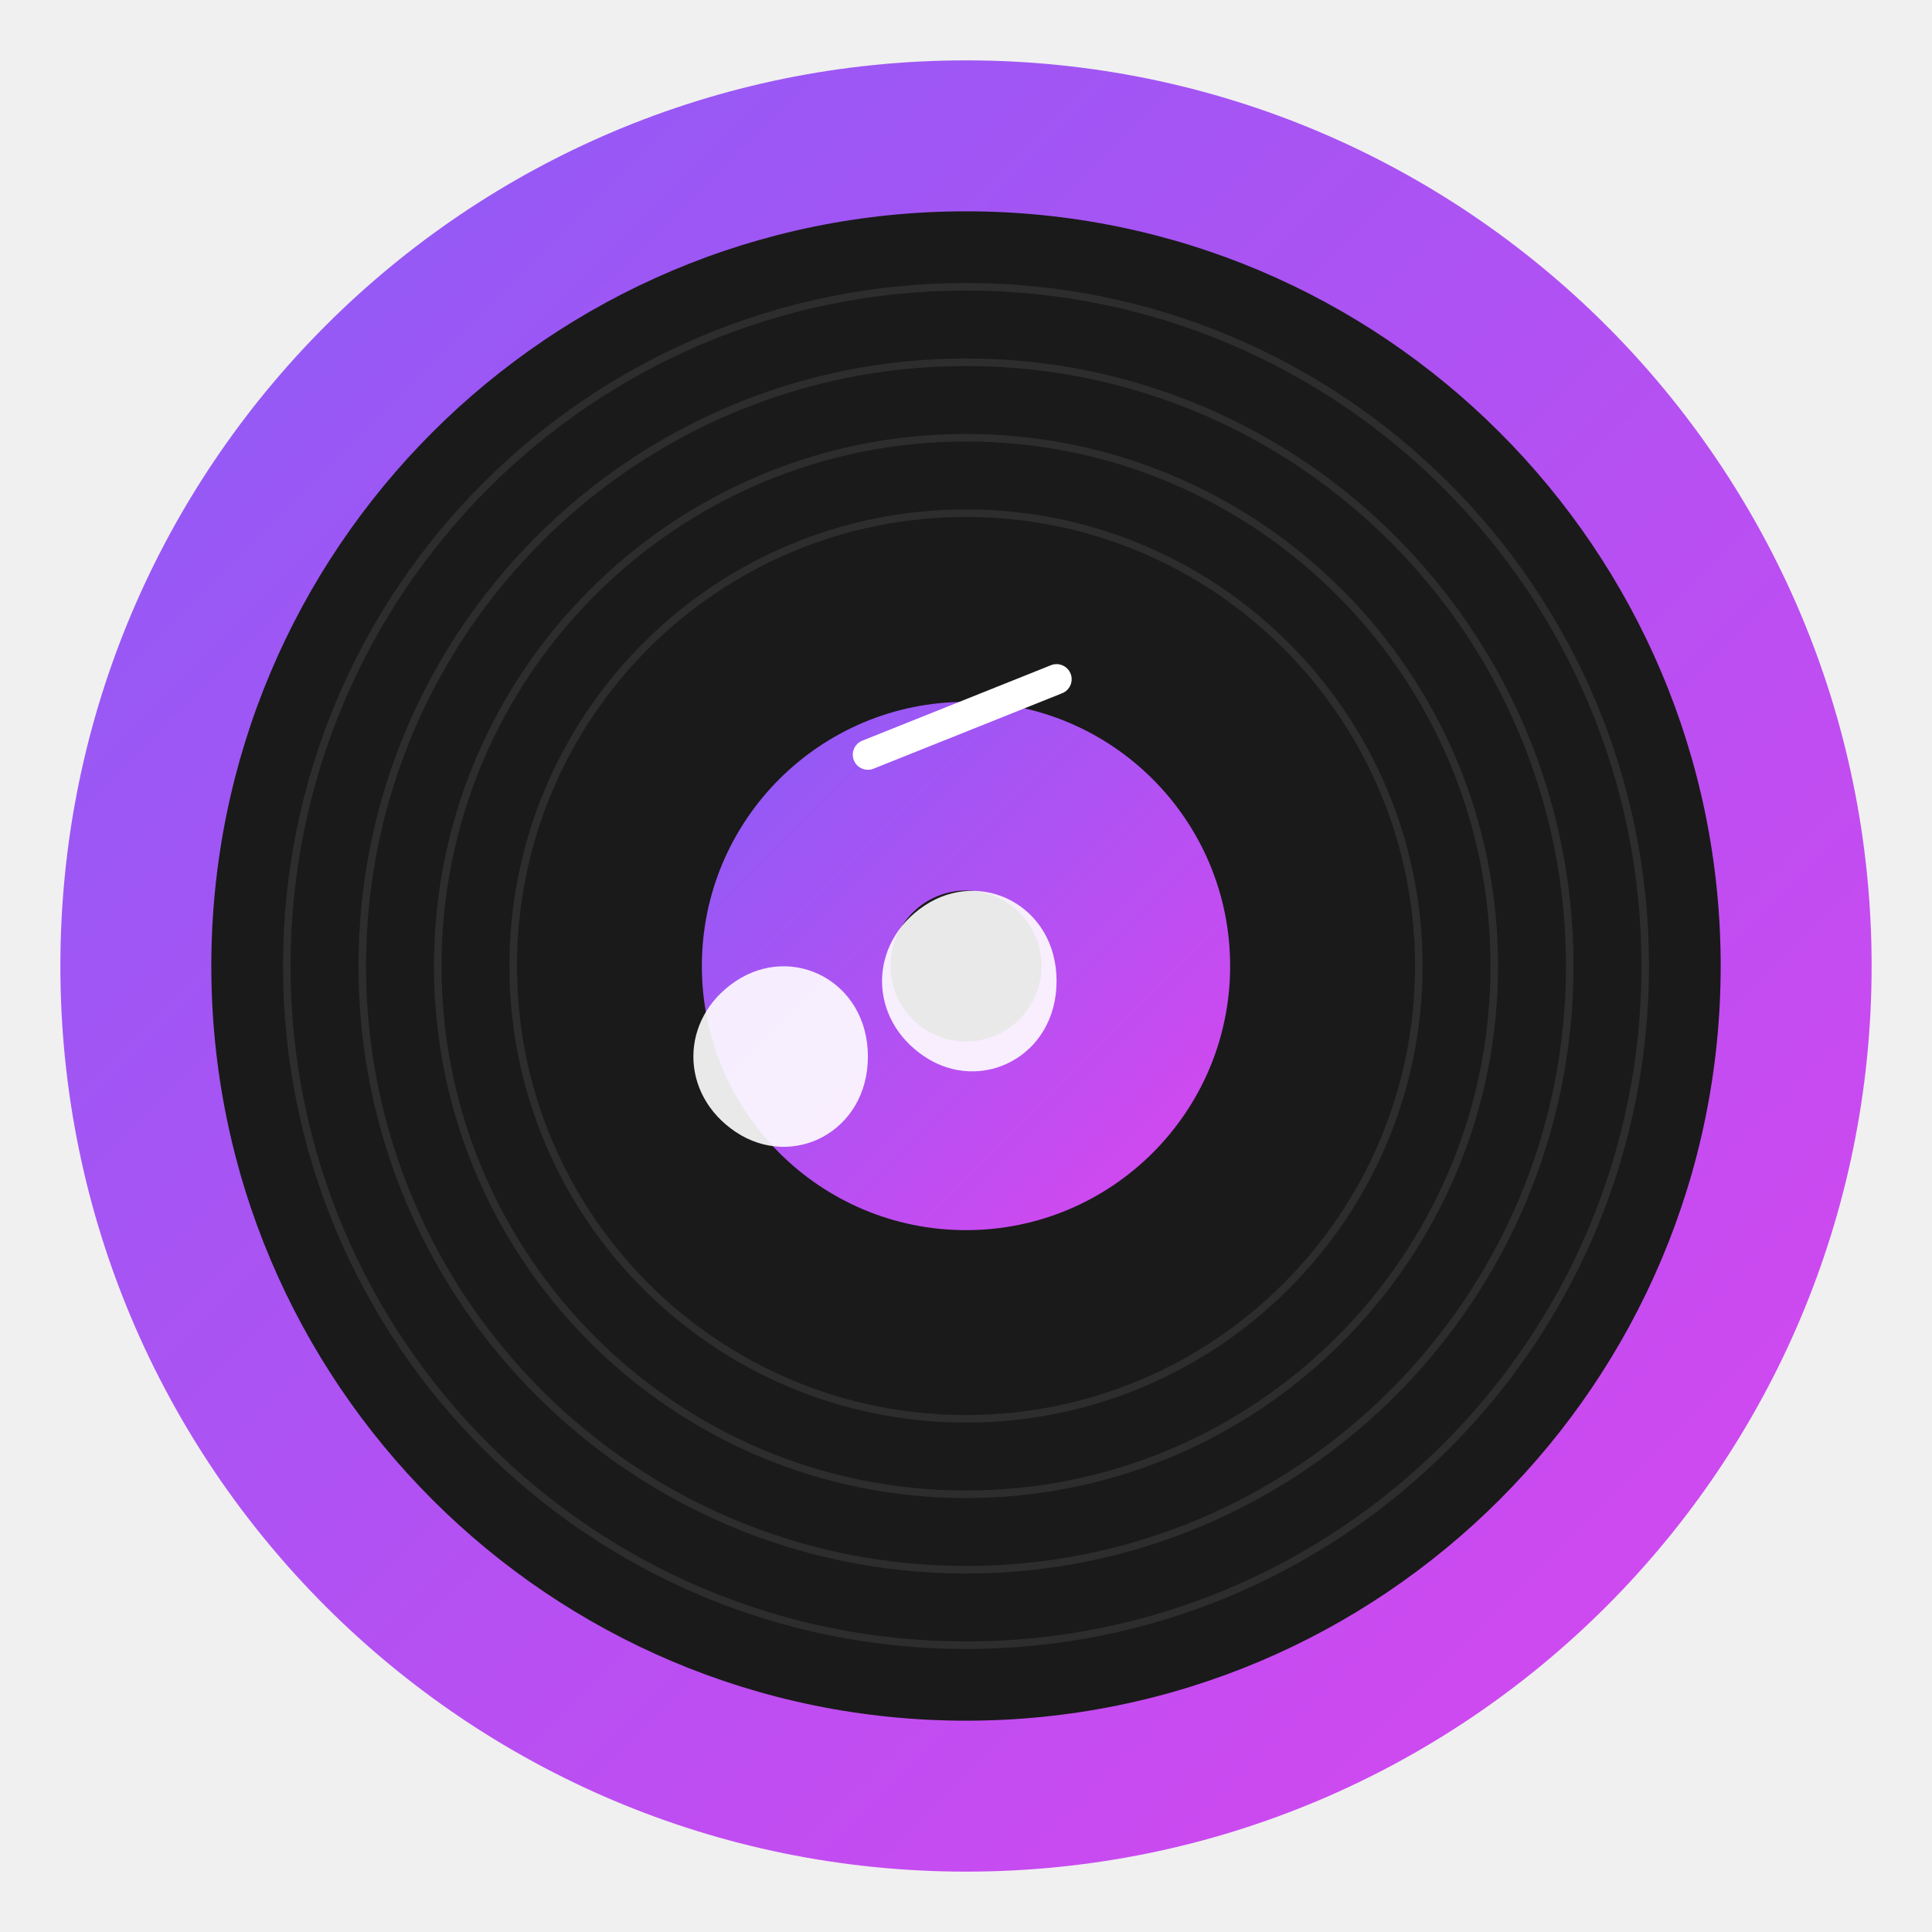
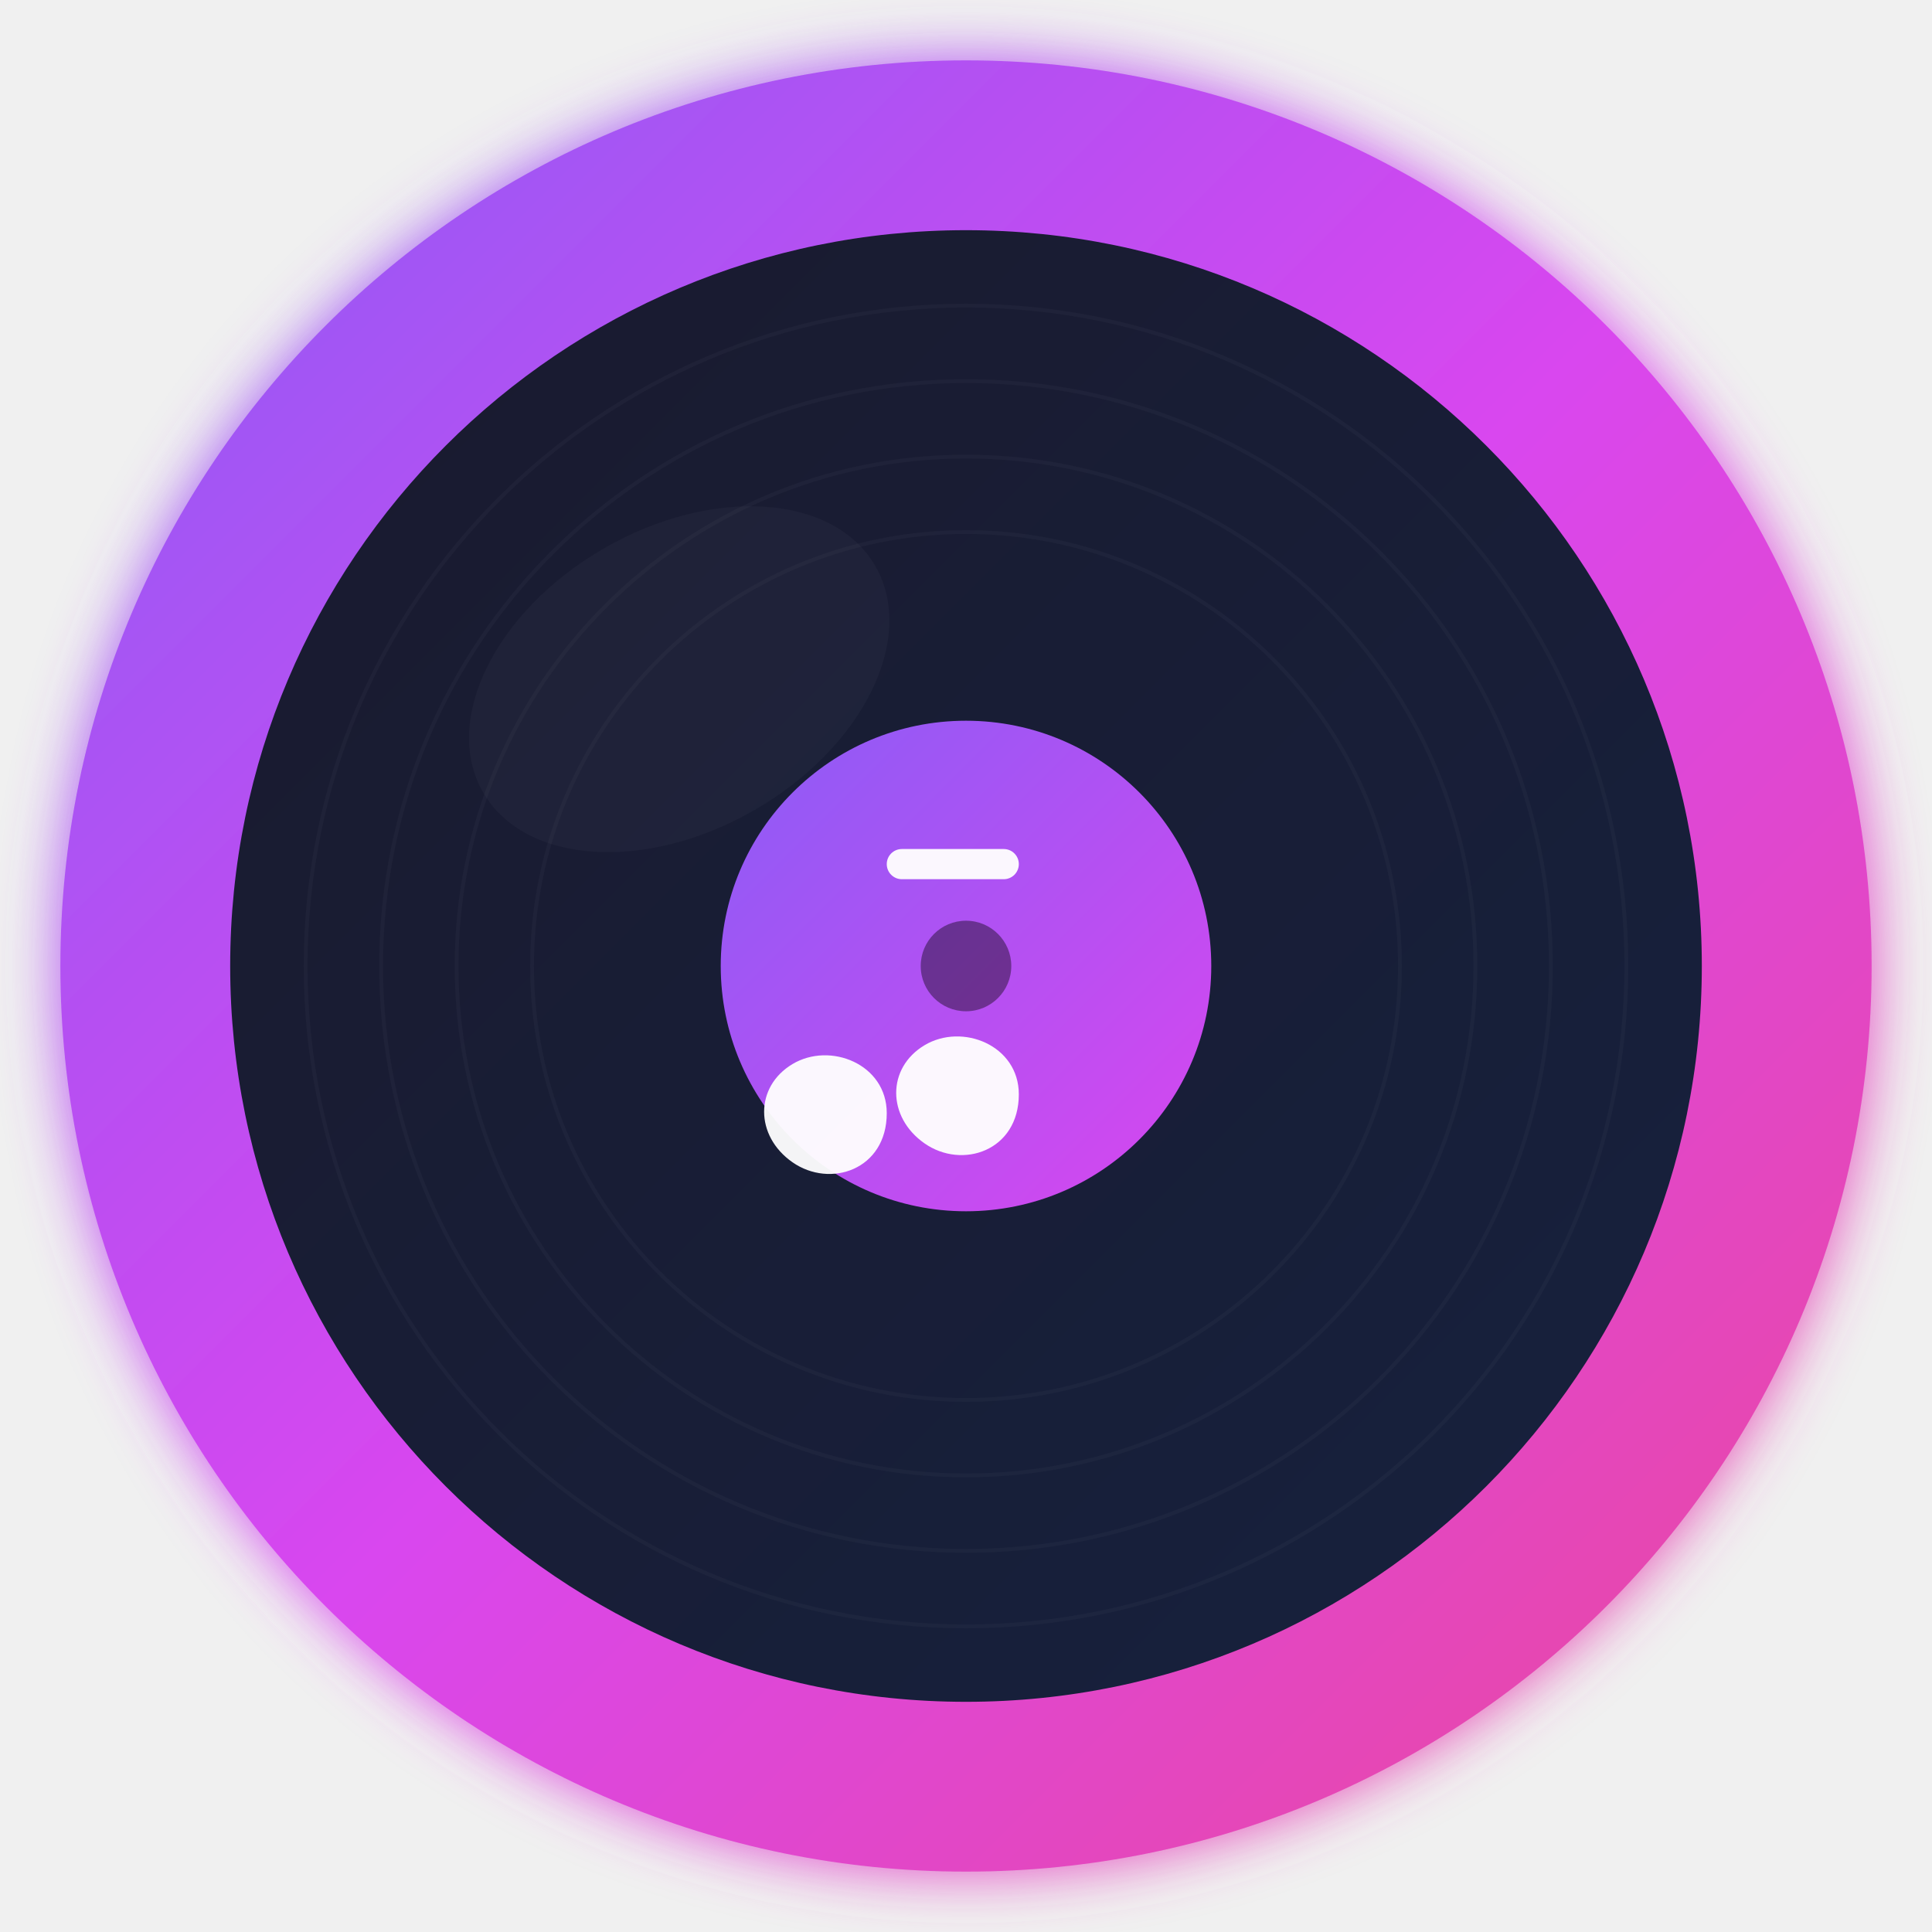
<svg xmlns="http://www.w3.org/2000/svg" width="512" height="512" viewBox="0 0 512 512" fill="none">
  <defs>
-     <linearGradient id="gradient" x1="0%" y1="0%" x2="100%" y2="100%">
+     <linearGradient id="bgGradient" x1="0%" y1="0%" x2="100%" y2="100%">
+       <stop offset="0%" style="stop-color:#8B5CF6" />
+       <stop offset="50%" style="stop-color:#D946EF" />
+       <stop offset="100%" style="stop-color:#EC4899" />
+     </linearGradient>
+     <linearGradient id="vinylGradient" x1="0%" y1="0%" x2="100%" y2="100%">
+       <stop offset="0%" style="stop-color:#1a1a2e" />
+       <stop offset="100%" style="stop-color:#16213e" />
+     </linearGradient>
+     <linearGradient id="centerGradient" x1="0%" y1="0%" x2="100%" y2="100%">
      <stop offset="0%" style="stop-color:#8B5CF6" />
      <stop offset="100%" style="stop-color:#D946EF" />
    </linearGradient>
+     <filter id="glow" x="-50%" y="-50%" width="200%" height="200%">
+       <feGaussianBlur stdDeviation="8" result="coloredBlur" />
+       <feMerge>
+         <feMergeNode in="coloredBlur" />
+         <feMergeNode in="SourceGraphic" />
+       </feMerge>
+     </filter>
  </defs>
-   <circle cx="256" cy="256" r="240" fill="url(#gradient)" />
-   <circle cx="256" cy="256" r="200" fill="#1a1a1a" />
-   <circle cx="256" cy="256" r="180" fill="none" stroke="#2d2d2d" stroke-width="2" />
-   <circle cx="256" cy="256" r="160" fill="none" stroke="#2d2d2d" stroke-width="2" />
-   <circle cx="256" cy="256" r="140" fill="none" stroke="#2d2d2d" stroke-width="2" />
-   <circle cx="256" cy="256" r="120" fill="none" stroke="#2d2d2d" stroke-width="2" />
-   <circle cx="256" cy="256" r="70" fill="url(#gradient)" />
-   <circle cx="256" cy="256" r="20" fill="#1a1a1a" />
-   <path d="M230 200 L230 280 C230 300 210 310 195 300 C180 290 180 270 195 260 C210 250 230 260 230 280" fill="white" opacity="0.9" />
-   <path d="M280 180 L280 260 C280 280 260 290 245 280 C230 270 230 250 245 240 C260 230 280 240 280 260" fill="white" opacity="0.9" />
-   <path d="M230 200 L280 180" stroke="white" stroke-width="8" stroke-linecap="round" />
+   <circle cx="256" cy="256" r="240" fill="url(#bgGradient)" filter="url(#glow)" />
+   <circle cx="256" cy="256" r="195" fill="url(#vinylGradient)" />
+   <circle cx="256" cy="256" r="175" fill="none" stroke="rgba(255,255,255,0.03)" stroke-width="1" />
+   <circle cx="256" cy="256" r="155" fill="none" stroke="rgba(255,255,255,0.03)" stroke-width="1" />
+   <circle cx="256" cy="256" r="135" fill="none" stroke="rgba(255,255,255,0.03)" stroke-width="1" />
+   <circle cx="256" cy="256" r="115" fill="none" stroke="rgba(255,255,255,0.03)" stroke-width="1" />
+   <ellipse cx="180" cy="180" rx="60" ry="40" fill="rgba(255,255,255,0.03)" transform="rotate(-30 180 180)" />
+   <circle cx="256" cy="256" r="65" fill="url(#centerGradient)" />
+   <g transform="translate(220, 215)">
+     <path d="M50 10 L50 75 C50 90 35 95 25 88 C15 81 15 68 25 62 C35 56 50 62 50 75" fill="white" opacity="0.95" />
+     <path d="M15 25 L15 80 C15 95 0 100 -10 93 C-20 86 -20 73 -10 67 C0 61 15 67 15 80" fill="white" opacity="0.95" />
+     <rect x="15" y="10" width="35" height="8" rx="4" fill="white" opacity="0.95" />
+   </g>
+   <circle cx="256" cy="256" r="12" fill="rgba(0,0,0,0.4)" />
</svg>
